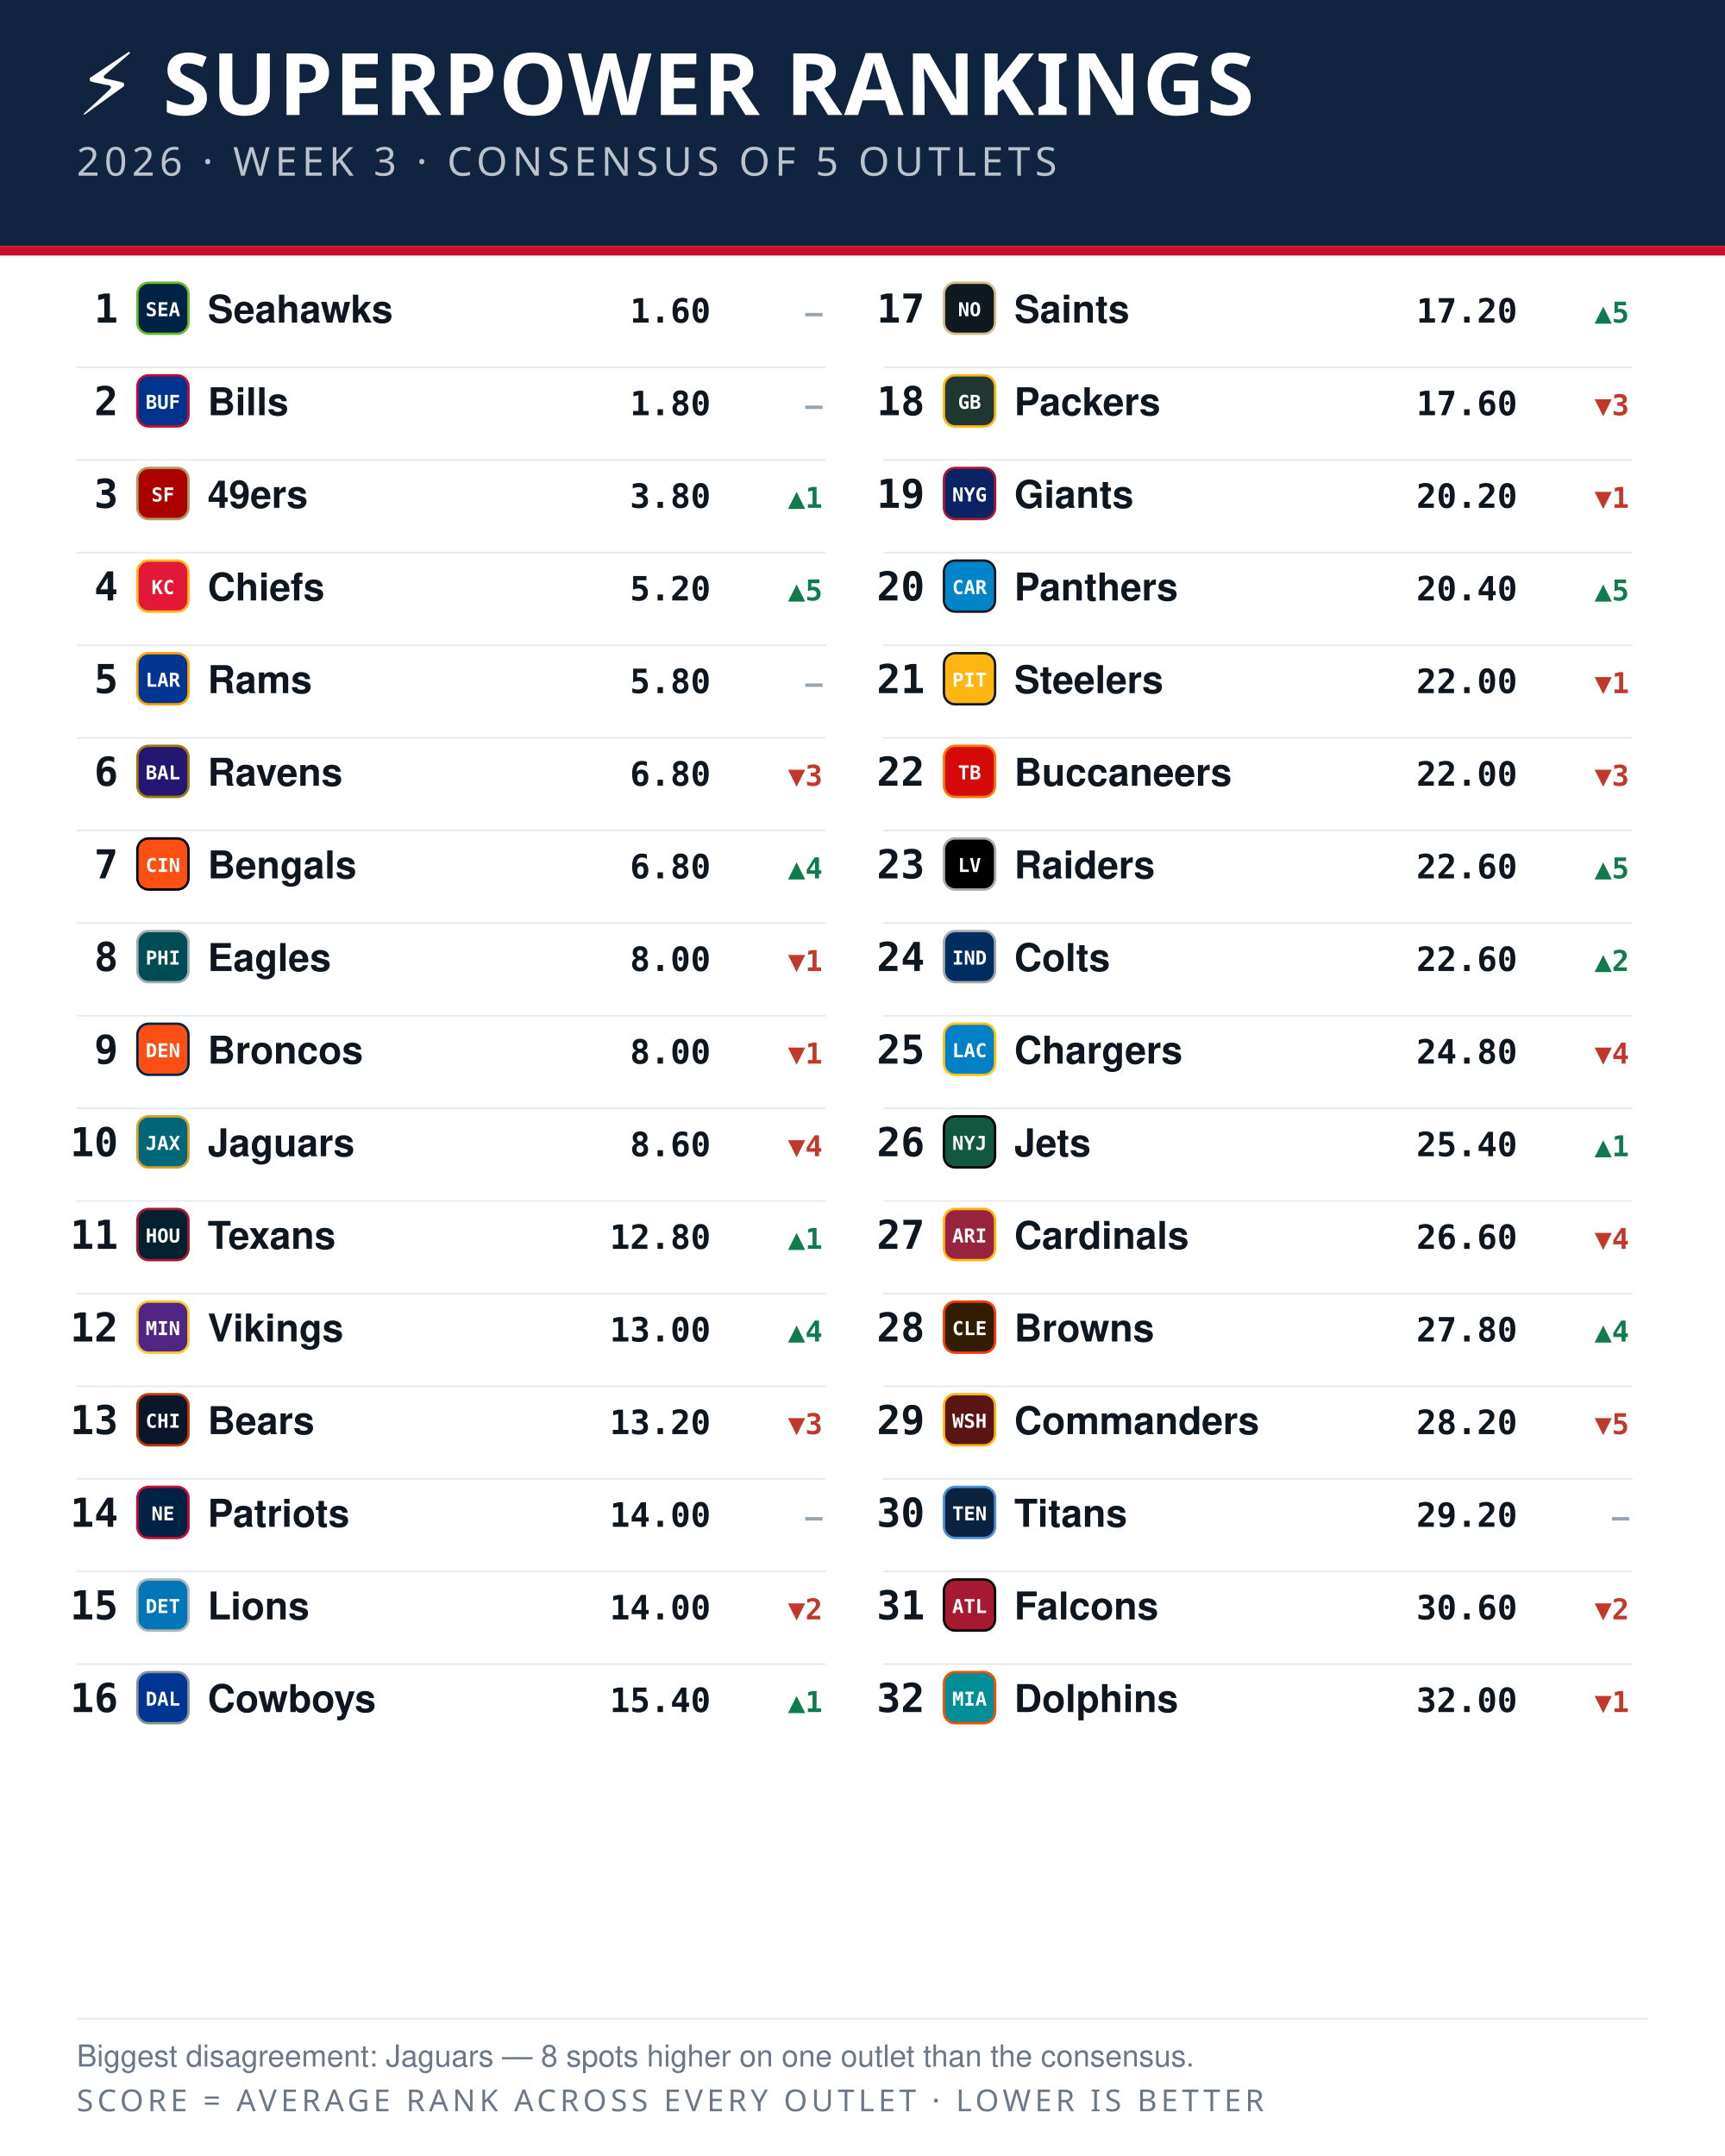
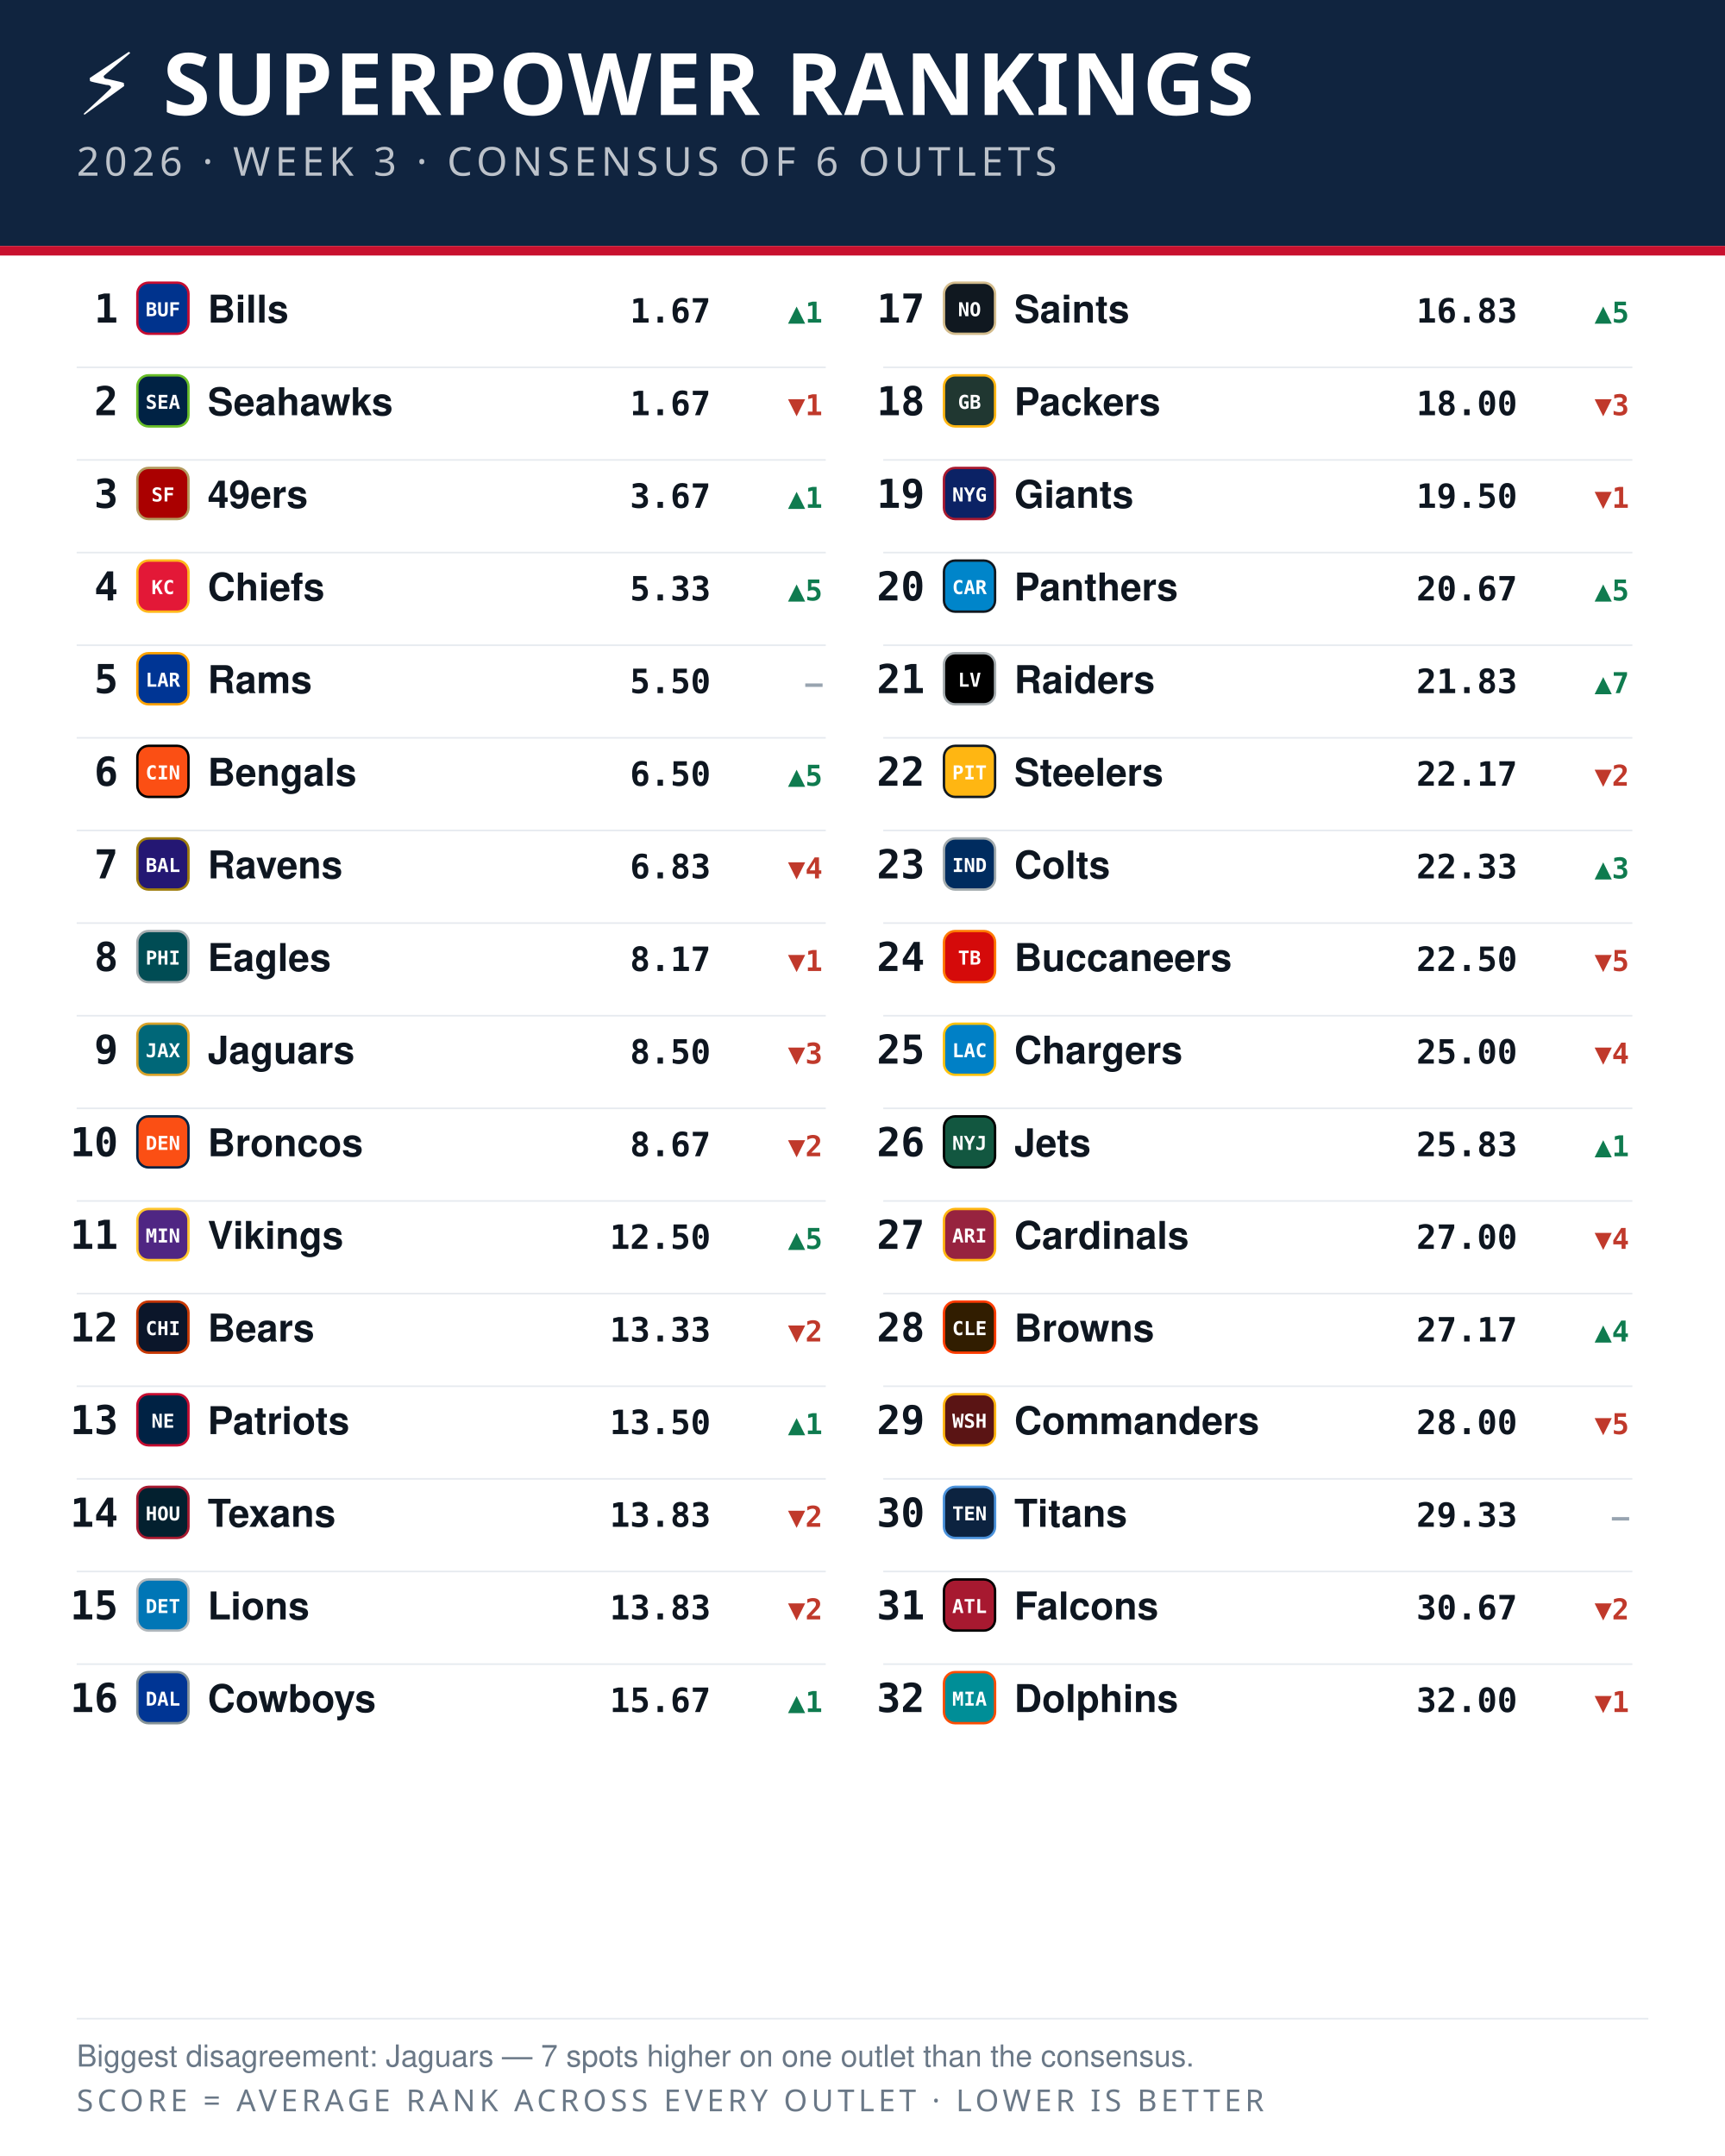
<svg xmlns="http://www.w3.org/2000/svg" viewBox="0 0 1080 1350" width="1080" height="1350" font-family="'Barlow',Helvetica,Arial,sans-serif" role="img" aria-label="2026 Week 3 Superpower Rankings">
  <rect width="1080" height="1350" fill="#ffffff" />
  <rect width="1080" height="154" fill="#10243f" />
  <rect y="154" width="1080" height="6" fill="#c8102e" />
  <text x="48" y="72" font-family="'Barlow Condensed','Arial Narrow',Impact,sans-serif" font-size="54" font-weight="700" fill="#fff" letter-spacing="1">⚡ SUPERPOWER RANKINGS</text>
-   <text x="48" y="110" font-family="'Barlow Condensed','Arial Narrow',Impact,sans-serif" font-size="25" fill="#ffffff" opacity=".72" letter-spacing="3">2026 · WEEK 3 · CONSENSUS OF 5 OUTLETS</text>
+   <text x="48" y="110" font-family="'Barlow Condensed','Arial Narrow',Impact,sans-serif" font-size="25" fill="#ffffff" opacity=".72" letter-spacing="3">2026 · WEEK 3 · CONSENSUS OF 6 OUTLETS</text>
  <text x="74.0" y="202" font-family="'IBM Plex Mono','SF Mono',Menlo,monospace" font-size="25" font-weight="600" fill="#0e1620" text-anchor="end">1</text>
-   <rect x="86.0" y="177" width="32" height="32" rx="7" fill="#002244" stroke="#69BE28" stroke-width="1.5" />
-   <text x="102.0" y="198" font-family="'IBM Plex Mono','SF Mono',Menlo,monospace" font-size="12" font-weight="600" fill="#ffffff" text-anchor="middle">SEA</text>
-   <text x="130.0" y="202" font-size="24" font-weight="600" fill="#0e1620">Seahawks</text>
-   <text x="445.0" y="202" font-family="'IBM Plex Mono','SF Mono',Menlo,monospace" font-size="21" font-weight="600" fill="#0e1620" text-anchor="end">1.60</text>
-   <text x="515.0" y="202" font-family="'IBM Plex Mono','SF Mono',Menlo,monospace" font-size="18" font-weight="600" fill="#98a4b0" text-anchor="end">–</text>
+   <rect x="86.0" y="177" width="32" height="32" rx="7" fill="#00338D" stroke="#C60C30" stroke-width="1.5" />
+   <text x="102.0" y="198" font-family="'IBM Plex Mono','SF Mono',Menlo,monospace" font-size="12" font-weight="600" fill="#ffffff" text-anchor="middle">BUF</text>
+   <text x="130.0" y="202" font-size="24" font-weight="600" fill="#0e1620">Bills</text>
+   <text x="445.0" y="202" font-family="'IBM Plex Mono','SF Mono',Menlo,monospace" font-size="21" font-weight="600" fill="#0e1620" text-anchor="end">1.67</text>
+   <text x="515.0" y="202" font-family="'IBM Plex Mono','SF Mono',Menlo,monospace" font-size="18" font-weight="600" fill="#0f7b4f" text-anchor="end">▲1</text>
  <line x1="48.0" x2="517.0" y1="230" y2="230" stroke="#e6eaef" stroke-width="1" />
  <text x="74.0" y="260" font-family="'IBM Plex Mono','SF Mono',Menlo,monospace" font-size="25" font-weight="600" fill="#0e1620" text-anchor="end">2</text>
-   <rect x="86.0" y="235" width="32" height="32" rx="7" fill="#00338D" stroke="#C60C30" stroke-width="1.5" />
-   <text x="102.0" y="256" font-family="'IBM Plex Mono','SF Mono',Menlo,monospace" font-size="12" font-weight="600" fill="#ffffff" text-anchor="middle">BUF</text>
-   <text x="130.0" y="260" font-size="24" font-weight="600" fill="#0e1620">Bills</text>
-   <text x="445.0" y="260" font-family="'IBM Plex Mono','SF Mono',Menlo,monospace" font-size="21" font-weight="600" fill="#0e1620" text-anchor="end">1.80</text>
-   <text x="515.0" y="260" font-family="'IBM Plex Mono','SF Mono',Menlo,monospace" font-size="18" font-weight="600" fill="#98a4b0" text-anchor="end">–</text>
+   <rect x="86.0" y="235" width="32" height="32" rx="7" fill="#002244" stroke="#69BE28" stroke-width="1.5" />
+   <text x="102.0" y="256" font-family="'IBM Plex Mono','SF Mono',Menlo,monospace" font-size="12" font-weight="600" fill="#ffffff" text-anchor="middle">SEA</text>
+   <text x="130.0" y="260" font-size="24" font-weight="600" fill="#0e1620">Seahawks</text>
+   <text x="445.0" y="260" font-family="'IBM Plex Mono','SF Mono',Menlo,monospace" font-size="21" font-weight="600" fill="#0e1620" text-anchor="end">1.67</text>
+   <text x="515.0" y="260" font-family="'IBM Plex Mono','SF Mono',Menlo,monospace" font-size="18" font-weight="600" fill="#c0392b" text-anchor="end">▼1</text>
  <line x1="48.0" x2="517.0" y1="288" y2="288" stroke="#e6eaef" stroke-width="1" />
  <text x="74.0" y="318" font-family="'IBM Plex Mono','SF Mono',Menlo,monospace" font-size="25" font-weight="600" fill="#0e1620" text-anchor="end">3</text>
  <rect x="86.0" y="293" width="32" height="32" rx="7" fill="#AA0000" stroke="#B3995D" stroke-width="1.5" />
  <text x="102.0" y="314" font-family="'IBM Plex Mono','SF Mono',Menlo,monospace" font-size="12" font-weight="600" fill="#ffffff" text-anchor="middle">SF</text>
  <text x="130.0" y="318" font-size="24" font-weight="600" fill="#0e1620">49ers</text>
-   <text x="445.0" y="318" font-family="'IBM Plex Mono','SF Mono',Menlo,monospace" font-size="21" font-weight="600" fill="#0e1620" text-anchor="end">3.80</text>
+   <text x="445.0" y="318" font-family="'IBM Plex Mono','SF Mono',Menlo,monospace" font-size="21" font-weight="600" fill="#0e1620" text-anchor="end">3.67</text>
  <text x="515.0" y="318" font-family="'IBM Plex Mono','SF Mono',Menlo,monospace" font-size="18" font-weight="600" fill="#0f7b4f" text-anchor="end">▲1</text>
  <line x1="48.0" x2="517.0" y1="346" y2="346" stroke="#e6eaef" stroke-width="1" />
  <text x="74.0" y="376" font-family="'IBM Plex Mono','SF Mono',Menlo,monospace" font-size="25" font-weight="600" fill="#0e1620" text-anchor="end">4</text>
  <rect x="86.0" y="351" width="32" height="32" rx="7" fill="#E31837" stroke="#FFB81C" stroke-width="1.5" />
  <text x="102.0" y="372" font-family="'IBM Plex Mono','SF Mono',Menlo,monospace" font-size="12" font-weight="600" fill="#ffffff" text-anchor="middle">KC</text>
  <text x="130.0" y="376" font-size="24" font-weight="600" fill="#0e1620">Chiefs</text>
-   <text x="445.0" y="376" font-family="'IBM Plex Mono','SF Mono',Menlo,monospace" font-size="21" font-weight="600" fill="#0e1620" text-anchor="end">5.20</text>
+   <text x="445.0" y="376" font-family="'IBM Plex Mono','SF Mono',Menlo,monospace" font-size="21" font-weight="600" fill="#0e1620" text-anchor="end">5.33</text>
  <text x="515.0" y="376" font-family="'IBM Plex Mono','SF Mono',Menlo,monospace" font-size="18" font-weight="600" fill="#0f7b4f" text-anchor="end">▲5</text>
  <line x1="48.0" x2="517.0" y1="404" y2="404" stroke="#e6eaef" stroke-width="1" />
  <text x="74.0" y="434" font-family="'IBM Plex Mono','SF Mono',Menlo,monospace" font-size="25" font-weight="600" fill="#0e1620" text-anchor="end">5</text>
  <rect x="86.0" y="409" width="32" height="32" rx="7" fill="#003594" stroke="#FFA300" stroke-width="1.5" />
  <text x="102.0" y="430" font-family="'IBM Plex Mono','SF Mono',Menlo,monospace" font-size="12" font-weight="600" fill="#ffffff" text-anchor="middle">LAR</text>
  <text x="130.0" y="434" font-size="24" font-weight="600" fill="#0e1620">Rams</text>
-   <text x="445.0" y="434" font-family="'IBM Plex Mono','SF Mono',Menlo,monospace" font-size="21" font-weight="600" fill="#0e1620" text-anchor="end">5.80</text>
+   <text x="445.0" y="434" font-family="'IBM Plex Mono','SF Mono',Menlo,monospace" font-size="21" font-weight="600" fill="#0e1620" text-anchor="end">5.50</text>
  <text x="515.0" y="434" font-family="'IBM Plex Mono','SF Mono',Menlo,monospace" font-size="18" font-weight="600" fill="#98a4b0" text-anchor="end">–</text>
  <line x1="48.0" x2="517.0" y1="462" y2="462" stroke="#e6eaef" stroke-width="1" />
  <text x="74.0" y="492" font-family="'IBM Plex Mono','SF Mono',Menlo,monospace" font-size="25" font-weight="600" fill="#0e1620" text-anchor="end">6</text>
-   <rect x="86.0" y="467" width="32" height="32" rx="7" fill="#241773" stroke="#9E7C0C" stroke-width="1.5" />
-   <text x="102.0" y="488" font-family="'IBM Plex Mono','SF Mono',Menlo,monospace" font-size="12" font-weight="600" fill="#ffffff" text-anchor="middle">BAL</text>
-   <text x="130.0" y="492" font-size="24" font-weight="600" fill="#0e1620">Ravens</text>
-   <text x="445.0" y="492" font-family="'IBM Plex Mono','SF Mono',Menlo,monospace" font-size="21" font-weight="600" fill="#0e1620" text-anchor="end">6.80</text>
-   <text x="515.0" y="492" font-family="'IBM Plex Mono','SF Mono',Menlo,monospace" font-size="18" font-weight="600" fill="#c0392b" text-anchor="end">▼3</text>
+   <rect x="86.0" y="467" width="32" height="32" rx="7" fill="#FB4F14" stroke="#000000" stroke-width="1.5" />
+   <text x="102.0" y="488" font-family="'IBM Plex Mono','SF Mono',Menlo,monospace" font-size="12" font-weight="600" fill="#ffffff" text-anchor="middle">CIN</text>
+   <text x="130.0" y="492" font-size="24" font-weight="600" fill="#0e1620">Bengals</text>
+   <text x="445.0" y="492" font-family="'IBM Plex Mono','SF Mono',Menlo,monospace" font-size="21" font-weight="600" fill="#0e1620" text-anchor="end">6.50</text>
+   <text x="515.0" y="492" font-family="'IBM Plex Mono','SF Mono',Menlo,monospace" font-size="18" font-weight="600" fill="#0f7b4f" text-anchor="end">▲5</text>
  <line x1="48.0" x2="517.0" y1="520" y2="520" stroke="#e6eaef" stroke-width="1" />
  <text x="74.0" y="550" font-family="'IBM Plex Mono','SF Mono',Menlo,monospace" font-size="25" font-weight="600" fill="#0e1620" text-anchor="end">7</text>
-   <rect x="86.0" y="525" width="32" height="32" rx="7" fill="#FB4F14" stroke="#000000" stroke-width="1.5" />
-   <text x="102.0" y="546" font-family="'IBM Plex Mono','SF Mono',Menlo,monospace" font-size="12" font-weight="600" fill="#ffffff" text-anchor="middle">CIN</text>
-   <text x="130.0" y="550" font-size="24" font-weight="600" fill="#0e1620">Bengals</text>
-   <text x="445.0" y="550" font-family="'IBM Plex Mono','SF Mono',Menlo,monospace" font-size="21" font-weight="600" fill="#0e1620" text-anchor="end">6.80</text>
-   <text x="515.0" y="550" font-family="'IBM Plex Mono','SF Mono',Menlo,monospace" font-size="18" font-weight="600" fill="#0f7b4f" text-anchor="end">▲4</text>
+   <rect x="86.0" y="525" width="32" height="32" rx="7" fill="#241773" stroke="#9E7C0C" stroke-width="1.5" />
+   <text x="102.0" y="546" font-family="'IBM Plex Mono','SF Mono',Menlo,monospace" font-size="12" font-weight="600" fill="#ffffff" text-anchor="middle">BAL</text>
+   <text x="130.0" y="550" font-size="24" font-weight="600" fill="#0e1620">Ravens</text>
+   <text x="445.0" y="550" font-family="'IBM Plex Mono','SF Mono',Menlo,monospace" font-size="21" font-weight="600" fill="#0e1620" text-anchor="end">6.83</text>
+   <text x="515.0" y="550" font-family="'IBM Plex Mono','SF Mono',Menlo,monospace" font-size="18" font-weight="600" fill="#c0392b" text-anchor="end">▼4</text>
  <line x1="48.0" x2="517.0" y1="578" y2="578" stroke="#e6eaef" stroke-width="1" />
  <text x="74.0" y="608" font-family="'IBM Plex Mono','SF Mono',Menlo,monospace" font-size="25" font-weight="600" fill="#0e1620" text-anchor="end">8</text>
  <rect x="86.0" y="583" width="32" height="32" rx="7" fill="#004C54" stroke="#A5ACAF" stroke-width="1.5" />
  <text x="102.0" y="604" font-family="'IBM Plex Mono','SF Mono',Menlo,monospace" font-size="12" font-weight="600" fill="#ffffff" text-anchor="middle">PHI</text>
  <text x="130.0" y="608" font-size="24" font-weight="600" fill="#0e1620">Eagles</text>
-   <text x="445.0" y="608" font-family="'IBM Plex Mono','SF Mono',Menlo,monospace" font-size="21" font-weight="600" fill="#0e1620" text-anchor="end">8.00</text>
+   <text x="445.0" y="608" font-family="'IBM Plex Mono','SF Mono',Menlo,monospace" font-size="21" font-weight="600" fill="#0e1620" text-anchor="end">8.17</text>
  <text x="515.0" y="608" font-family="'IBM Plex Mono','SF Mono',Menlo,monospace" font-size="18" font-weight="600" fill="#c0392b" text-anchor="end">▼1</text>
  <line x1="48.0" x2="517.0" y1="636" y2="636" stroke="#e6eaef" stroke-width="1" />
  <text x="74.0" y="666" font-family="'IBM Plex Mono','SF Mono',Menlo,monospace" font-size="25" font-weight="600" fill="#0e1620" text-anchor="end">9</text>
-   <rect x="86.0" y="641" width="32" height="32" rx="7" fill="#FB4F14" stroke="#002244" stroke-width="1.5" />
-   <text x="102.0" y="662" font-family="'IBM Plex Mono','SF Mono',Menlo,monospace" font-size="12" font-weight="600" fill="#ffffff" text-anchor="middle">DEN</text>
-   <text x="130.0" y="666" font-size="24" font-weight="600" fill="#0e1620">Broncos</text>
-   <text x="445.0" y="666" font-family="'IBM Plex Mono','SF Mono',Menlo,monospace" font-size="21" font-weight="600" fill="#0e1620" text-anchor="end">8.00</text>
-   <text x="515.0" y="666" font-family="'IBM Plex Mono','SF Mono',Menlo,monospace" font-size="18" font-weight="600" fill="#c0392b" text-anchor="end">▼1</text>
+   <rect x="86.0" y="641" width="32" height="32" rx="7" fill="#006778" stroke="#D7A22A" stroke-width="1.5" />
+   <text x="102.0" y="662" font-family="'IBM Plex Mono','SF Mono',Menlo,monospace" font-size="12" font-weight="600" fill="#ffffff" text-anchor="middle">JAX</text>
+   <text x="130.0" y="666" font-size="24" font-weight="600" fill="#0e1620">Jaguars</text>
+   <text x="445.0" y="666" font-family="'IBM Plex Mono','SF Mono',Menlo,monospace" font-size="21" font-weight="600" fill="#0e1620" text-anchor="end">8.50</text>
+   <text x="515.0" y="666" font-family="'IBM Plex Mono','SF Mono',Menlo,monospace" font-size="18" font-weight="600" fill="#c0392b" text-anchor="end">▼3</text>
  <line x1="48.0" x2="517.0" y1="694" y2="694" stroke="#e6eaef" stroke-width="1" />
  <text x="74.0" y="724" font-family="'IBM Plex Mono','SF Mono',Menlo,monospace" font-size="25" font-weight="600" fill="#0e1620" text-anchor="end">10</text>
-   <rect x="86.0" y="699" width="32" height="32" rx="7" fill="#006778" stroke="#D7A22A" stroke-width="1.5" />
-   <text x="102.0" y="720" font-family="'IBM Plex Mono','SF Mono',Menlo,monospace" font-size="12" font-weight="600" fill="#ffffff" text-anchor="middle">JAX</text>
-   <text x="130.0" y="724" font-size="24" font-weight="600" fill="#0e1620">Jaguars</text>
-   <text x="445.0" y="724" font-family="'IBM Plex Mono','SF Mono',Menlo,monospace" font-size="21" font-weight="600" fill="#0e1620" text-anchor="end">8.60</text>
-   <text x="515.0" y="724" font-family="'IBM Plex Mono','SF Mono',Menlo,monospace" font-size="18" font-weight="600" fill="#c0392b" text-anchor="end">▼4</text>
+   <rect x="86.0" y="699" width="32" height="32" rx="7" fill="#FB4F14" stroke="#002244" stroke-width="1.5" />
+   <text x="102.0" y="720" font-family="'IBM Plex Mono','SF Mono',Menlo,monospace" font-size="12" font-weight="600" fill="#ffffff" text-anchor="middle">DEN</text>
+   <text x="130.0" y="724" font-size="24" font-weight="600" fill="#0e1620">Broncos</text>
+   <text x="445.0" y="724" font-family="'IBM Plex Mono','SF Mono',Menlo,monospace" font-size="21" font-weight="600" fill="#0e1620" text-anchor="end">8.67</text>
+   <text x="515.0" y="724" font-family="'IBM Plex Mono','SF Mono',Menlo,monospace" font-size="18" font-weight="600" fill="#c0392b" text-anchor="end">▼2</text>
  <line x1="48.0" x2="517.0" y1="752" y2="752" stroke="#e6eaef" stroke-width="1" />
  <text x="74.0" y="782" font-family="'IBM Plex Mono','SF Mono',Menlo,monospace" font-size="25" font-weight="600" fill="#0e1620" text-anchor="end">11</text>
-   <rect x="86.0" y="757" width="32" height="32" rx="7" fill="#03202F" stroke="#A71930" stroke-width="1.5" />
-   <text x="102.0" y="778" font-family="'IBM Plex Mono','SF Mono',Menlo,monospace" font-size="12" font-weight="600" fill="#ffffff" text-anchor="middle">HOU</text>
-   <text x="130.0" y="782" font-size="24" font-weight="600" fill="#0e1620">Texans</text>
-   <text x="445.0" y="782" font-family="'IBM Plex Mono','SF Mono',Menlo,monospace" font-size="21" font-weight="600" fill="#0e1620" text-anchor="end">12.80</text>
-   <text x="515.0" y="782" font-family="'IBM Plex Mono','SF Mono',Menlo,monospace" font-size="18" font-weight="600" fill="#0f7b4f" text-anchor="end">▲1</text>
+   <rect x="86.0" y="757" width="32" height="32" rx="7" fill="#4F2683" stroke="#FFC62F" stroke-width="1.5" />
+   <text x="102.0" y="778" font-family="'IBM Plex Mono','SF Mono',Menlo,monospace" font-size="12" font-weight="600" fill="#ffffff" text-anchor="middle">MIN</text>
+   <text x="130.0" y="782" font-size="24" font-weight="600" fill="#0e1620">Vikings</text>
+   <text x="445.0" y="782" font-family="'IBM Plex Mono','SF Mono',Menlo,monospace" font-size="21" font-weight="600" fill="#0e1620" text-anchor="end">12.50</text>
+   <text x="515.0" y="782" font-family="'IBM Plex Mono','SF Mono',Menlo,monospace" font-size="18" font-weight="600" fill="#0f7b4f" text-anchor="end">▲5</text>
  <line x1="48.0" x2="517.0" y1="810" y2="810" stroke="#e6eaef" stroke-width="1" />
  <text x="74.0" y="840" font-family="'IBM Plex Mono','SF Mono',Menlo,monospace" font-size="25" font-weight="600" fill="#0e1620" text-anchor="end">12</text>
-   <rect x="86.0" y="815" width="32" height="32" rx="7" fill="#4F2683" stroke="#FFC62F" stroke-width="1.5" />
-   <text x="102.0" y="836" font-family="'IBM Plex Mono','SF Mono',Menlo,monospace" font-size="12" font-weight="600" fill="#ffffff" text-anchor="middle">MIN</text>
-   <text x="130.0" y="840" font-size="24" font-weight="600" fill="#0e1620">Vikings</text>
-   <text x="445.0" y="840" font-family="'IBM Plex Mono','SF Mono',Menlo,monospace" font-size="21" font-weight="600" fill="#0e1620" text-anchor="end">13.00</text>
-   <text x="515.0" y="840" font-family="'IBM Plex Mono','SF Mono',Menlo,monospace" font-size="18" font-weight="600" fill="#0f7b4f" text-anchor="end">▲4</text>
+   <rect x="86.0" y="815" width="32" height="32" rx="7" fill="#0B162A" stroke="#C83803" stroke-width="1.5" />
+   <text x="102.0" y="836" font-family="'IBM Plex Mono','SF Mono',Menlo,monospace" font-size="12" font-weight="600" fill="#ffffff" text-anchor="middle">CHI</text>
+   <text x="130.0" y="840" font-size="24" font-weight="600" fill="#0e1620">Bears</text>
+   <text x="445.0" y="840" font-family="'IBM Plex Mono','SF Mono',Menlo,monospace" font-size="21" font-weight="600" fill="#0e1620" text-anchor="end">13.33</text>
+   <text x="515.0" y="840" font-family="'IBM Plex Mono','SF Mono',Menlo,monospace" font-size="18" font-weight="600" fill="#c0392b" text-anchor="end">▼2</text>
  <line x1="48.0" x2="517.0" y1="868" y2="868" stroke="#e6eaef" stroke-width="1" />
  <text x="74.0" y="898" font-family="'IBM Plex Mono','SF Mono',Menlo,monospace" font-size="25" font-weight="600" fill="#0e1620" text-anchor="end">13</text>
-   <rect x="86.0" y="873" width="32" height="32" rx="7" fill="#0B162A" stroke="#C83803" stroke-width="1.5" />
-   <text x="102.0" y="894" font-family="'IBM Plex Mono','SF Mono',Menlo,monospace" font-size="12" font-weight="600" fill="#ffffff" text-anchor="middle">CHI</text>
-   <text x="130.0" y="898" font-size="24" font-weight="600" fill="#0e1620">Bears</text>
-   <text x="445.0" y="898" font-family="'IBM Plex Mono','SF Mono',Menlo,monospace" font-size="21" font-weight="600" fill="#0e1620" text-anchor="end">13.20</text>
-   <text x="515.0" y="898" font-family="'IBM Plex Mono','SF Mono',Menlo,monospace" font-size="18" font-weight="600" fill="#c0392b" text-anchor="end">▼3</text>
+   <rect x="86.0" y="873" width="32" height="32" rx="7" fill="#002244" stroke="#C60C30" stroke-width="1.5" />
+   <text x="102.0" y="894" font-family="'IBM Plex Mono','SF Mono',Menlo,monospace" font-size="12" font-weight="600" fill="#ffffff" text-anchor="middle">NE</text>
+   <text x="130.0" y="898" font-size="24" font-weight="600" fill="#0e1620">Patriots</text>
+   <text x="445.0" y="898" font-family="'IBM Plex Mono','SF Mono',Menlo,monospace" font-size="21" font-weight="600" fill="#0e1620" text-anchor="end">13.50</text>
+   <text x="515.0" y="898" font-family="'IBM Plex Mono','SF Mono',Menlo,monospace" font-size="18" font-weight="600" fill="#0f7b4f" text-anchor="end">▲1</text>
  <line x1="48.0" x2="517.0" y1="926" y2="926" stroke="#e6eaef" stroke-width="1" />
  <text x="74.0" y="956" font-family="'IBM Plex Mono','SF Mono',Menlo,monospace" font-size="25" font-weight="600" fill="#0e1620" text-anchor="end">14</text>
-   <rect x="86.0" y="931" width="32" height="32" rx="7" fill="#002244" stroke="#C60C30" stroke-width="1.5" />
-   <text x="102.0" y="952" font-family="'IBM Plex Mono','SF Mono',Menlo,monospace" font-size="12" font-weight="600" fill="#ffffff" text-anchor="middle">NE</text>
-   <text x="130.0" y="956" font-size="24" font-weight="600" fill="#0e1620">Patriots</text>
-   <text x="445.0" y="956" font-family="'IBM Plex Mono','SF Mono',Menlo,monospace" font-size="21" font-weight="600" fill="#0e1620" text-anchor="end">14.00</text>
-   <text x="515.0" y="956" font-family="'IBM Plex Mono','SF Mono',Menlo,monospace" font-size="18" font-weight="600" fill="#98a4b0" text-anchor="end">–</text>
+   <rect x="86.0" y="931" width="32" height="32" rx="7" fill="#03202F" stroke="#A71930" stroke-width="1.5" />
+   <text x="102.0" y="952" font-family="'IBM Plex Mono','SF Mono',Menlo,monospace" font-size="12" font-weight="600" fill="#ffffff" text-anchor="middle">HOU</text>
+   <text x="130.0" y="956" font-size="24" font-weight="600" fill="#0e1620">Texans</text>
+   <text x="445.0" y="956" font-family="'IBM Plex Mono','SF Mono',Menlo,monospace" font-size="21" font-weight="600" fill="#0e1620" text-anchor="end">13.83</text>
+   <text x="515.0" y="956" font-family="'IBM Plex Mono','SF Mono',Menlo,monospace" font-size="18" font-weight="600" fill="#c0392b" text-anchor="end">▼2</text>
  <line x1="48.0" x2="517.0" y1="984" y2="984" stroke="#e6eaef" stroke-width="1" />
  <text x="74.0" y="1014" font-family="'IBM Plex Mono','SF Mono',Menlo,monospace" font-size="25" font-weight="600" fill="#0e1620" text-anchor="end">15</text>
  <rect x="86.0" y="989" width="32" height="32" rx="7" fill="#0076B6" stroke="#B0B7BC" stroke-width="1.5" />
  <text x="102.0" y="1010" font-family="'IBM Plex Mono','SF Mono',Menlo,monospace" font-size="12" font-weight="600" fill="#ffffff" text-anchor="middle">DET</text>
  <text x="130.0" y="1014" font-size="24" font-weight="600" fill="#0e1620">Lions</text>
-   <text x="445.0" y="1014" font-family="'IBM Plex Mono','SF Mono',Menlo,monospace" font-size="21" font-weight="600" fill="#0e1620" text-anchor="end">14.00</text>
+   <text x="445.0" y="1014" font-family="'IBM Plex Mono','SF Mono',Menlo,monospace" font-size="21" font-weight="600" fill="#0e1620" text-anchor="end">13.83</text>
  <text x="515.0" y="1014" font-family="'IBM Plex Mono','SF Mono',Menlo,monospace" font-size="18" font-weight="600" fill="#c0392b" text-anchor="end">▼2</text>
  <line x1="48.0" x2="517.0" y1="1042" y2="1042" stroke="#e6eaef" stroke-width="1" />
  <text x="74.0" y="1072" font-family="'IBM Plex Mono','SF Mono',Menlo,monospace" font-size="25" font-weight="600" fill="#0e1620" text-anchor="end">16</text>
  <rect x="86.0" y="1047" width="32" height="32" rx="7" fill="#003594" stroke="#869397" stroke-width="1.5" />
  <text x="102.0" y="1068" font-family="'IBM Plex Mono','SF Mono',Menlo,monospace" font-size="12" font-weight="600" fill="#ffffff" text-anchor="middle">DAL</text>
  <text x="130.0" y="1072" font-size="24" font-weight="600" fill="#0e1620">Cowboys</text>
-   <text x="445.0" y="1072" font-family="'IBM Plex Mono','SF Mono',Menlo,monospace" font-size="21" font-weight="600" fill="#0e1620" text-anchor="end">15.40</text>
+   <text x="445.0" y="1072" font-family="'IBM Plex Mono','SF Mono',Menlo,monospace" font-size="21" font-weight="600" fill="#0e1620" text-anchor="end">15.67</text>
  <text x="515.0" y="1072" font-family="'IBM Plex Mono','SF Mono',Menlo,monospace" font-size="18" font-weight="600" fill="#0f7b4f" text-anchor="end">▲1</text>
  <text x="579.0" y="202" font-family="'IBM Plex Mono','SF Mono',Menlo,monospace" font-size="25" font-weight="600" fill="#0e1620" text-anchor="end">17</text>
  <rect x="591.0" y="177" width="32" height="32" rx="7" fill="#101820" stroke="#D3BC8D" stroke-width="1.5" />
  <text x="607.0" y="198" font-family="'IBM Plex Mono','SF Mono',Menlo,monospace" font-size="12" font-weight="600" fill="#ffffff" text-anchor="middle">NO</text>
  <text x="635.0" y="202" font-size="24" font-weight="600" fill="#0e1620">Saints</text>
-   <text x="950.0" y="202" font-family="'IBM Plex Mono','SF Mono',Menlo,monospace" font-size="21" font-weight="600" fill="#0e1620" text-anchor="end">17.20</text>
+   <text x="950.0" y="202" font-family="'IBM Plex Mono','SF Mono',Menlo,monospace" font-size="21" font-weight="600" fill="#0e1620" text-anchor="end">16.83</text>
  <text x="1020.0" y="202" font-family="'IBM Plex Mono','SF Mono',Menlo,monospace" font-size="18" font-weight="600" fill="#0f7b4f" text-anchor="end">▲5</text>
  <line x1="553.0" x2="1022.0" y1="230" y2="230" stroke="#e6eaef" stroke-width="1" />
  <text x="579.0" y="260" font-family="'IBM Plex Mono','SF Mono',Menlo,monospace" font-size="25" font-weight="600" fill="#0e1620" text-anchor="end">18</text>
  <rect x="591.0" y="235" width="32" height="32" rx="7" fill="#203731" stroke="#FFB612" stroke-width="1.5" />
  <text x="607.0" y="256" font-family="'IBM Plex Mono','SF Mono',Menlo,monospace" font-size="12" font-weight="600" fill="#ffffff" text-anchor="middle">GB</text>
  <text x="635.0" y="260" font-size="24" font-weight="600" fill="#0e1620">Packers</text>
-   <text x="950.0" y="260" font-family="'IBM Plex Mono','SF Mono',Menlo,monospace" font-size="21" font-weight="600" fill="#0e1620" text-anchor="end">17.60</text>
+   <text x="950.0" y="260" font-family="'IBM Plex Mono','SF Mono',Menlo,monospace" font-size="21" font-weight="600" fill="#0e1620" text-anchor="end">18.00</text>
  <text x="1020.0" y="260" font-family="'IBM Plex Mono','SF Mono',Menlo,monospace" font-size="18" font-weight="600" fill="#c0392b" text-anchor="end">▼3</text>
  <line x1="553.0" x2="1022.0" y1="288" y2="288" stroke="#e6eaef" stroke-width="1" />
  <text x="579.0" y="318" font-family="'IBM Plex Mono','SF Mono',Menlo,monospace" font-size="25" font-weight="600" fill="#0e1620" text-anchor="end">19</text>
  <rect x="591.0" y="293" width="32" height="32" rx="7" fill="#0B2265" stroke="#A71930" stroke-width="1.5" />
  <text x="607.0" y="314" font-family="'IBM Plex Mono','SF Mono',Menlo,monospace" font-size="12" font-weight="600" fill="#ffffff" text-anchor="middle">NYG</text>
  <text x="635.0" y="318" font-size="24" font-weight="600" fill="#0e1620">Giants</text>
-   <text x="950.0" y="318" font-family="'IBM Plex Mono','SF Mono',Menlo,monospace" font-size="21" font-weight="600" fill="#0e1620" text-anchor="end">20.20</text>
+   <text x="950.0" y="318" font-family="'IBM Plex Mono','SF Mono',Menlo,monospace" font-size="21" font-weight="600" fill="#0e1620" text-anchor="end">19.50</text>
  <text x="1020.0" y="318" font-family="'IBM Plex Mono','SF Mono',Menlo,monospace" font-size="18" font-weight="600" fill="#c0392b" text-anchor="end">▼1</text>
  <line x1="553.0" x2="1022.0" y1="346" y2="346" stroke="#e6eaef" stroke-width="1" />
  <text x="579.0" y="376" font-family="'IBM Plex Mono','SF Mono',Menlo,monospace" font-size="25" font-weight="600" fill="#0e1620" text-anchor="end">20</text>
  <rect x="591.0" y="351" width="32" height="32" rx="7" fill="#0085CA" stroke="#101820" stroke-width="1.5" />
  <text x="607.0" y="372" font-family="'IBM Plex Mono','SF Mono',Menlo,monospace" font-size="12" font-weight="600" fill="#ffffff" text-anchor="middle">CAR</text>
  <text x="635.0" y="376" font-size="24" font-weight="600" fill="#0e1620">Panthers</text>
-   <text x="950.0" y="376" font-family="'IBM Plex Mono','SF Mono',Menlo,monospace" font-size="21" font-weight="600" fill="#0e1620" text-anchor="end">20.40</text>
+   <text x="950.0" y="376" font-family="'IBM Plex Mono','SF Mono',Menlo,monospace" font-size="21" font-weight="600" fill="#0e1620" text-anchor="end">20.67</text>
  <text x="1020.0" y="376" font-family="'IBM Plex Mono','SF Mono',Menlo,monospace" font-size="18" font-weight="600" fill="#0f7b4f" text-anchor="end">▲5</text>
  <line x1="553.0" x2="1022.0" y1="404" y2="404" stroke="#e6eaef" stroke-width="1" />
  <text x="579.0" y="434" font-family="'IBM Plex Mono','SF Mono',Menlo,monospace" font-size="25" font-weight="600" fill="#0e1620" text-anchor="end">21</text>
-   <rect x="591.0" y="409" width="32" height="32" rx="7" fill="#FFB612" stroke="#101820" stroke-width="1.5" />
-   <text x="607.0" y="430" font-family="'IBM Plex Mono','SF Mono',Menlo,monospace" font-size="12" font-weight="600" fill="#ffffff" text-anchor="middle">PIT</text>
-   <text x="635.0" y="434" font-size="24" font-weight="600" fill="#0e1620">Steelers</text>
-   <text x="950.0" y="434" font-family="'IBM Plex Mono','SF Mono',Menlo,monospace" font-size="21" font-weight="600" fill="#0e1620" text-anchor="end">22.00</text>
-   <text x="1020.0" y="434" font-family="'IBM Plex Mono','SF Mono',Menlo,monospace" font-size="18" font-weight="600" fill="#c0392b" text-anchor="end">▼1</text>
+   <rect x="591.0" y="409" width="32" height="32" rx="7" fill="#000000" stroke="#A5ACAF" stroke-width="1.5" />
+   <text x="607.0" y="430" font-family="'IBM Plex Mono','SF Mono',Menlo,monospace" font-size="12" font-weight="600" fill="#ffffff" text-anchor="middle">LV</text>
+   <text x="635.0" y="434" font-size="24" font-weight="600" fill="#0e1620">Raiders</text>
+   <text x="950.0" y="434" font-family="'IBM Plex Mono','SF Mono',Menlo,monospace" font-size="21" font-weight="600" fill="#0e1620" text-anchor="end">21.83</text>
+   <text x="1020.0" y="434" font-family="'IBM Plex Mono','SF Mono',Menlo,monospace" font-size="18" font-weight="600" fill="#0f7b4f" text-anchor="end">▲7</text>
  <line x1="553.0" x2="1022.0" y1="462" y2="462" stroke="#e6eaef" stroke-width="1" />
  <text x="579.0" y="492" font-family="'IBM Plex Mono','SF Mono',Menlo,monospace" font-size="25" font-weight="600" fill="#0e1620" text-anchor="end">22</text>
-   <rect x="591.0" y="467" width="32" height="32" rx="7" fill="#D50A0A" stroke="#FF7900" stroke-width="1.5" />
-   <text x="607.0" y="488" font-family="'IBM Plex Mono','SF Mono',Menlo,monospace" font-size="12" font-weight="600" fill="#ffffff" text-anchor="middle">TB</text>
-   <text x="635.0" y="492" font-size="24" font-weight="600" fill="#0e1620">Buccaneers</text>
-   <text x="950.0" y="492" font-family="'IBM Plex Mono','SF Mono',Menlo,monospace" font-size="21" font-weight="600" fill="#0e1620" text-anchor="end">22.00</text>
-   <text x="1020.0" y="492" font-family="'IBM Plex Mono','SF Mono',Menlo,monospace" font-size="18" font-weight="600" fill="#c0392b" text-anchor="end">▼3</text>
+   <rect x="591.0" y="467" width="32" height="32" rx="7" fill="#FFB612" stroke="#101820" stroke-width="1.5" />
+   <text x="607.0" y="488" font-family="'IBM Plex Mono','SF Mono',Menlo,monospace" font-size="12" font-weight="600" fill="#ffffff" text-anchor="middle">PIT</text>
+   <text x="635.0" y="492" font-size="24" font-weight="600" fill="#0e1620">Steelers</text>
+   <text x="950.0" y="492" font-family="'IBM Plex Mono','SF Mono',Menlo,monospace" font-size="21" font-weight="600" fill="#0e1620" text-anchor="end">22.17</text>
+   <text x="1020.0" y="492" font-family="'IBM Plex Mono','SF Mono',Menlo,monospace" font-size="18" font-weight="600" fill="#c0392b" text-anchor="end">▼2</text>
  <line x1="553.0" x2="1022.0" y1="520" y2="520" stroke="#e6eaef" stroke-width="1" />
  <text x="579.0" y="550" font-family="'IBM Plex Mono','SF Mono',Menlo,monospace" font-size="25" font-weight="600" fill="#0e1620" text-anchor="end">23</text>
-   <rect x="591.0" y="525" width="32" height="32" rx="7" fill="#000000" stroke="#A5ACAF" stroke-width="1.5" />
-   <text x="607.0" y="546" font-family="'IBM Plex Mono','SF Mono',Menlo,monospace" font-size="12" font-weight="600" fill="#ffffff" text-anchor="middle">LV</text>
-   <text x="635.0" y="550" font-size="24" font-weight="600" fill="#0e1620">Raiders</text>
-   <text x="950.0" y="550" font-family="'IBM Plex Mono','SF Mono',Menlo,monospace" font-size="21" font-weight="600" fill="#0e1620" text-anchor="end">22.60</text>
-   <text x="1020.0" y="550" font-family="'IBM Plex Mono','SF Mono',Menlo,monospace" font-size="18" font-weight="600" fill="#0f7b4f" text-anchor="end">▲5</text>
+   <rect x="591.0" y="525" width="32" height="32" rx="7" fill="#002C5F" stroke="#A2AAAD" stroke-width="1.5" />
+   <text x="607.0" y="546" font-family="'IBM Plex Mono','SF Mono',Menlo,monospace" font-size="12" font-weight="600" fill="#ffffff" text-anchor="middle">IND</text>
+   <text x="635.0" y="550" font-size="24" font-weight="600" fill="#0e1620">Colts</text>
+   <text x="950.0" y="550" font-family="'IBM Plex Mono','SF Mono',Menlo,monospace" font-size="21" font-weight="600" fill="#0e1620" text-anchor="end">22.33</text>
+   <text x="1020.0" y="550" font-family="'IBM Plex Mono','SF Mono',Menlo,monospace" font-size="18" font-weight="600" fill="#0f7b4f" text-anchor="end">▲3</text>
  <line x1="553.0" x2="1022.0" y1="578" y2="578" stroke="#e6eaef" stroke-width="1" />
  <text x="579.0" y="608" font-family="'IBM Plex Mono','SF Mono',Menlo,monospace" font-size="25" font-weight="600" fill="#0e1620" text-anchor="end">24</text>
-   <rect x="591.0" y="583" width="32" height="32" rx="7" fill="#002C5F" stroke="#A2AAAD" stroke-width="1.5" />
-   <text x="607.0" y="604" font-family="'IBM Plex Mono','SF Mono',Menlo,monospace" font-size="12" font-weight="600" fill="#ffffff" text-anchor="middle">IND</text>
-   <text x="635.0" y="608" font-size="24" font-weight="600" fill="#0e1620">Colts</text>
-   <text x="950.0" y="608" font-family="'IBM Plex Mono','SF Mono',Menlo,monospace" font-size="21" font-weight="600" fill="#0e1620" text-anchor="end">22.60</text>
-   <text x="1020.0" y="608" font-family="'IBM Plex Mono','SF Mono',Menlo,monospace" font-size="18" font-weight="600" fill="#0f7b4f" text-anchor="end">▲2</text>
+   <rect x="591.0" y="583" width="32" height="32" rx="7" fill="#D50A0A" stroke="#FF7900" stroke-width="1.5" />
+   <text x="607.0" y="604" font-family="'IBM Plex Mono','SF Mono',Menlo,monospace" font-size="12" font-weight="600" fill="#ffffff" text-anchor="middle">TB</text>
+   <text x="635.0" y="608" font-size="24" font-weight="600" fill="#0e1620">Buccaneers</text>
+   <text x="950.0" y="608" font-family="'IBM Plex Mono','SF Mono',Menlo,monospace" font-size="21" font-weight="600" fill="#0e1620" text-anchor="end">22.50</text>
+   <text x="1020.0" y="608" font-family="'IBM Plex Mono','SF Mono',Menlo,monospace" font-size="18" font-weight="600" fill="#c0392b" text-anchor="end">▼5</text>
  <line x1="553.0" x2="1022.0" y1="636" y2="636" stroke="#e6eaef" stroke-width="1" />
  <text x="579.0" y="666" font-family="'IBM Plex Mono','SF Mono',Menlo,monospace" font-size="25" font-weight="600" fill="#0e1620" text-anchor="end">25</text>
  <rect x="591.0" y="641" width="32" height="32" rx="7" fill="#0080C6" stroke="#FFC20E" stroke-width="1.5" />
  <text x="607.0" y="662" font-family="'IBM Plex Mono','SF Mono',Menlo,monospace" font-size="12" font-weight="600" fill="#ffffff" text-anchor="middle">LAC</text>
  <text x="635.0" y="666" font-size="24" font-weight="600" fill="#0e1620">Chargers</text>
-   <text x="950.0" y="666" font-family="'IBM Plex Mono','SF Mono',Menlo,monospace" font-size="21" font-weight="600" fill="#0e1620" text-anchor="end">24.80</text>
+   <text x="950.0" y="666" font-family="'IBM Plex Mono','SF Mono',Menlo,monospace" font-size="21" font-weight="600" fill="#0e1620" text-anchor="end">25.00</text>
  <text x="1020.0" y="666" font-family="'IBM Plex Mono','SF Mono',Menlo,monospace" font-size="18" font-weight="600" fill="#c0392b" text-anchor="end">▼4</text>
  <line x1="553.0" x2="1022.0" y1="694" y2="694" stroke="#e6eaef" stroke-width="1" />
  <text x="579.0" y="724" font-family="'IBM Plex Mono','SF Mono',Menlo,monospace" font-size="25" font-weight="600" fill="#0e1620" text-anchor="end">26</text>
  <rect x="591.0" y="699" width="32" height="32" rx="7" fill="#125740" stroke="#000000" stroke-width="1.5" />
  <text x="607.0" y="720" font-family="'IBM Plex Mono','SF Mono',Menlo,monospace" font-size="12" font-weight="600" fill="#ffffff" text-anchor="middle">NYJ</text>
  <text x="635.0" y="724" font-size="24" font-weight="600" fill="#0e1620">Jets</text>
-   <text x="950.0" y="724" font-family="'IBM Plex Mono','SF Mono',Menlo,monospace" font-size="21" font-weight="600" fill="#0e1620" text-anchor="end">25.40</text>
+   <text x="950.0" y="724" font-family="'IBM Plex Mono','SF Mono',Menlo,monospace" font-size="21" font-weight="600" fill="#0e1620" text-anchor="end">25.83</text>
  <text x="1020.0" y="724" font-family="'IBM Plex Mono','SF Mono',Menlo,monospace" font-size="18" font-weight="600" fill="#0f7b4f" text-anchor="end">▲1</text>
  <line x1="553.0" x2="1022.0" y1="752" y2="752" stroke="#e6eaef" stroke-width="1" />
  <text x="579.0" y="782" font-family="'IBM Plex Mono','SF Mono',Menlo,monospace" font-size="25" font-weight="600" fill="#0e1620" text-anchor="end">27</text>
  <rect x="591.0" y="757" width="32" height="32" rx="7" fill="#97233F" stroke="#FFB612" stroke-width="1.5" />
  <text x="607.0" y="778" font-family="'IBM Plex Mono','SF Mono',Menlo,monospace" font-size="12" font-weight="600" fill="#ffffff" text-anchor="middle">ARI</text>
  <text x="635.0" y="782" font-size="24" font-weight="600" fill="#0e1620">Cardinals</text>
-   <text x="950.0" y="782" font-family="'IBM Plex Mono','SF Mono',Menlo,monospace" font-size="21" font-weight="600" fill="#0e1620" text-anchor="end">26.60</text>
+   <text x="950.0" y="782" font-family="'IBM Plex Mono','SF Mono',Menlo,monospace" font-size="21" font-weight="600" fill="#0e1620" text-anchor="end">27.00</text>
  <text x="1020.0" y="782" font-family="'IBM Plex Mono','SF Mono',Menlo,monospace" font-size="18" font-weight="600" fill="#c0392b" text-anchor="end">▼4</text>
  <line x1="553.0" x2="1022.0" y1="810" y2="810" stroke="#e6eaef" stroke-width="1" />
  <text x="579.0" y="840" font-family="'IBM Plex Mono','SF Mono',Menlo,monospace" font-size="25" font-weight="600" fill="#0e1620" text-anchor="end">28</text>
  <rect x="591.0" y="815" width="32" height="32" rx="7" fill="#311D00" stroke="#FF3C00" stroke-width="1.5" />
  <text x="607.0" y="836" font-family="'IBM Plex Mono','SF Mono',Menlo,monospace" font-size="12" font-weight="600" fill="#ffffff" text-anchor="middle">CLE</text>
  <text x="635.0" y="840" font-size="24" font-weight="600" fill="#0e1620">Browns</text>
-   <text x="950.0" y="840" font-family="'IBM Plex Mono','SF Mono',Menlo,monospace" font-size="21" font-weight="600" fill="#0e1620" text-anchor="end">27.80</text>
+   <text x="950.0" y="840" font-family="'IBM Plex Mono','SF Mono',Menlo,monospace" font-size="21" font-weight="600" fill="#0e1620" text-anchor="end">27.17</text>
  <text x="1020.0" y="840" font-family="'IBM Plex Mono','SF Mono',Menlo,monospace" font-size="18" font-weight="600" fill="#0f7b4f" text-anchor="end">▲4</text>
  <line x1="553.0" x2="1022.0" y1="868" y2="868" stroke="#e6eaef" stroke-width="1" />
  <text x="579.0" y="898" font-family="'IBM Plex Mono','SF Mono',Menlo,monospace" font-size="25" font-weight="600" fill="#0e1620" text-anchor="end">29</text>
  <rect x="591.0" y="873" width="32" height="32" rx="7" fill="#5A1414" stroke="#FFB612" stroke-width="1.5" />
  <text x="607.0" y="894" font-family="'IBM Plex Mono','SF Mono',Menlo,monospace" font-size="12" font-weight="600" fill="#ffffff" text-anchor="middle">WSH</text>
  <text x="635.0" y="898" font-size="24" font-weight="600" fill="#0e1620">Commanders</text>
-   <text x="950.0" y="898" font-family="'IBM Plex Mono','SF Mono',Menlo,monospace" font-size="21" font-weight="600" fill="#0e1620" text-anchor="end">28.20</text>
+   <text x="950.0" y="898" font-family="'IBM Plex Mono','SF Mono',Menlo,monospace" font-size="21" font-weight="600" fill="#0e1620" text-anchor="end">28.00</text>
  <text x="1020.0" y="898" font-family="'IBM Plex Mono','SF Mono',Menlo,monospace" font-size="18" font-weight="600" fill="#c0392b" text-anchor="end">▼5</text>
  <line x1="553.0" x2="1022.0" y1="926" y2="926" stroke="#e6eaef" stroke-width="1" />
  <text x="579.0" y="956" font-family="'IBM Plex Mono','SF Mono',Menlo,monospace" font-size="25" font-weight="600" fill="#0e1620" text-anchor="end">30</text>
  <rect x="591.0" y="931" width="32" height="32" rx="7" fill="#0C2340" stroke="#4B92DB" stroke-width="1.5" />
  <text x="607.0" y="952" font-family="'IBM Plex Mono','SF Mono',Menlo,monospace" font-size="12" font-weight="600" fill="#ffffff" text-anchor="middle">TEN</text>
  <text x="635.0" y="956" font-size="24" font-weight="600" fill="#0e1620">Titans</text>
-   <text x="950.0" y="956" font-family="'IBM Plex Mono','SF Mono',Menlo,monospace" font-size="21" font-weight="600" fill="#0e1620" text-anchor="end">29.20</text>
+   <text x="950.0" y="956" font-family="'IBM Plex Mono','SF Mono',Menlo,monospace" font-size="21" font-weight="600" fill="#0e1620" text-anchor="end">29.33</text>
  <text x="1020.0" y="956" font-family="'IBM Plex Mono','SF Mono',Menlo,monospace" font-size="18" font-weight="600" fill="#98a4b0" text-anchor="end">–</text>
  <line x1="553.0" x2="1022.0" y1="984" y2="984" stroke="#e6eaef" stroke-width="1" />
  <text x="579.0" y="1014" font-family="'IBM Plex Mono','SF Mono',Menlo,monospace" font-size="25" font-weight="600" fill="#0e1620" text-anchor="end">31</text>
  <rect x="591.0" y="989" width="32" height="32" rx="7" fill="#A71930" stroke="#000000" stroke-width="1.5" />
  <text x="607.0" y="1010" font-family="'IBM Plex Mono','SF Mono',Menlo,monospace" font-size="12" font-weight="600" fill="#ffffff" text-anchor="middle">ATL</text>
  <text x="635.0" y="1014" font-size="24" font-weight="600" fill="#0e1620">Falcons</text>
-   <text x="950.0" y="1014" font-family="'IBM Plex Mono','SF Mono',Menlo,monospace" font-size="21" font-weight="600" fill="#0e1620" text-anchor="end">30.60</text>
+   <text x="950.0" y="1014" font-family="'IBM Plex Mono','SF Mono',Menlo,monospace" font-size="21" font-weight="600" fill="#0e1620" text-anchor="end">30.67</text>
  <text x="1020.0" y="1014" font-family="'IBM Plex Mono','SF Mono',Menlo,monospace" font-size="18" font-weight="600" fill="#c0392b" text-anchor="end">▼2</text>
  <line x1="553.0" x2="1022.0" y1="1042" y2="1042" stroke="#e6eaef" stroke-width="1" />
  <text x="579.0" y="1072" font-family="'IBM Plex Mono','SF Mono',Menlo,monospace" font-size="25" font-weight="600" fill="#0e1620" text-anchor="end">32</text>
  <rect x="591.0" y="1047" width="32" height="32" rx="7" fill="#008E97" stroke="#FC4C02" stroke-width="1.5" />
  <text x="607.0" y="1068" font-family="'IBM Plex Mono','SF Mono',Menlo,monospace" font-size="12" font-weight="600" fill="#ffffff" text-anchor="middle">MIA</text>
  <text x="635.0" y="1072" font-size="24" font-weight="600" fill="#0e1620">Dolphins</text>
  <text x="950.0" y="1072" font-family="'IBM Plex Mono','SF Mono',Menlo,monospace" font-size="21" font-weight="600" fill="#0e1620" text-anchor="end">32.00</text>
  <text x="1020.0" y="1072" font-family="'IBM Plex Mono','SF Mono',Menlo,monospace" font-size="18" font-weight="600" fill="#c0392b" text-anchor="end">▼1</text>
  <line x1="48" x2="1032" y1="1264" y2="1264" stroke="#e6eaef" stroke-width="1" />
-   <text x="48" y="1294" font-size="19" fill="#6a7887">Biggest disagreement: Jaguars — 8 spots higher on one outlet than the consensus.</text>
+   <text x="48" y="1294" font-size="19" fill="#6a7887">Biggest disagreement: Jaguars — 7 spots higher on one outlet than the consensus.</text>
  <text x="48" y="1322" font-family="'Barlow Condensed','Arial Narrow',Impact,sans-serif" font-size="19" fill="#6a7887" letter-spacing="2.5">SCORE = AVERAGE RANK ACROSS EVERY OUTLET · LOWER IS BETTER</text>
</svg>
